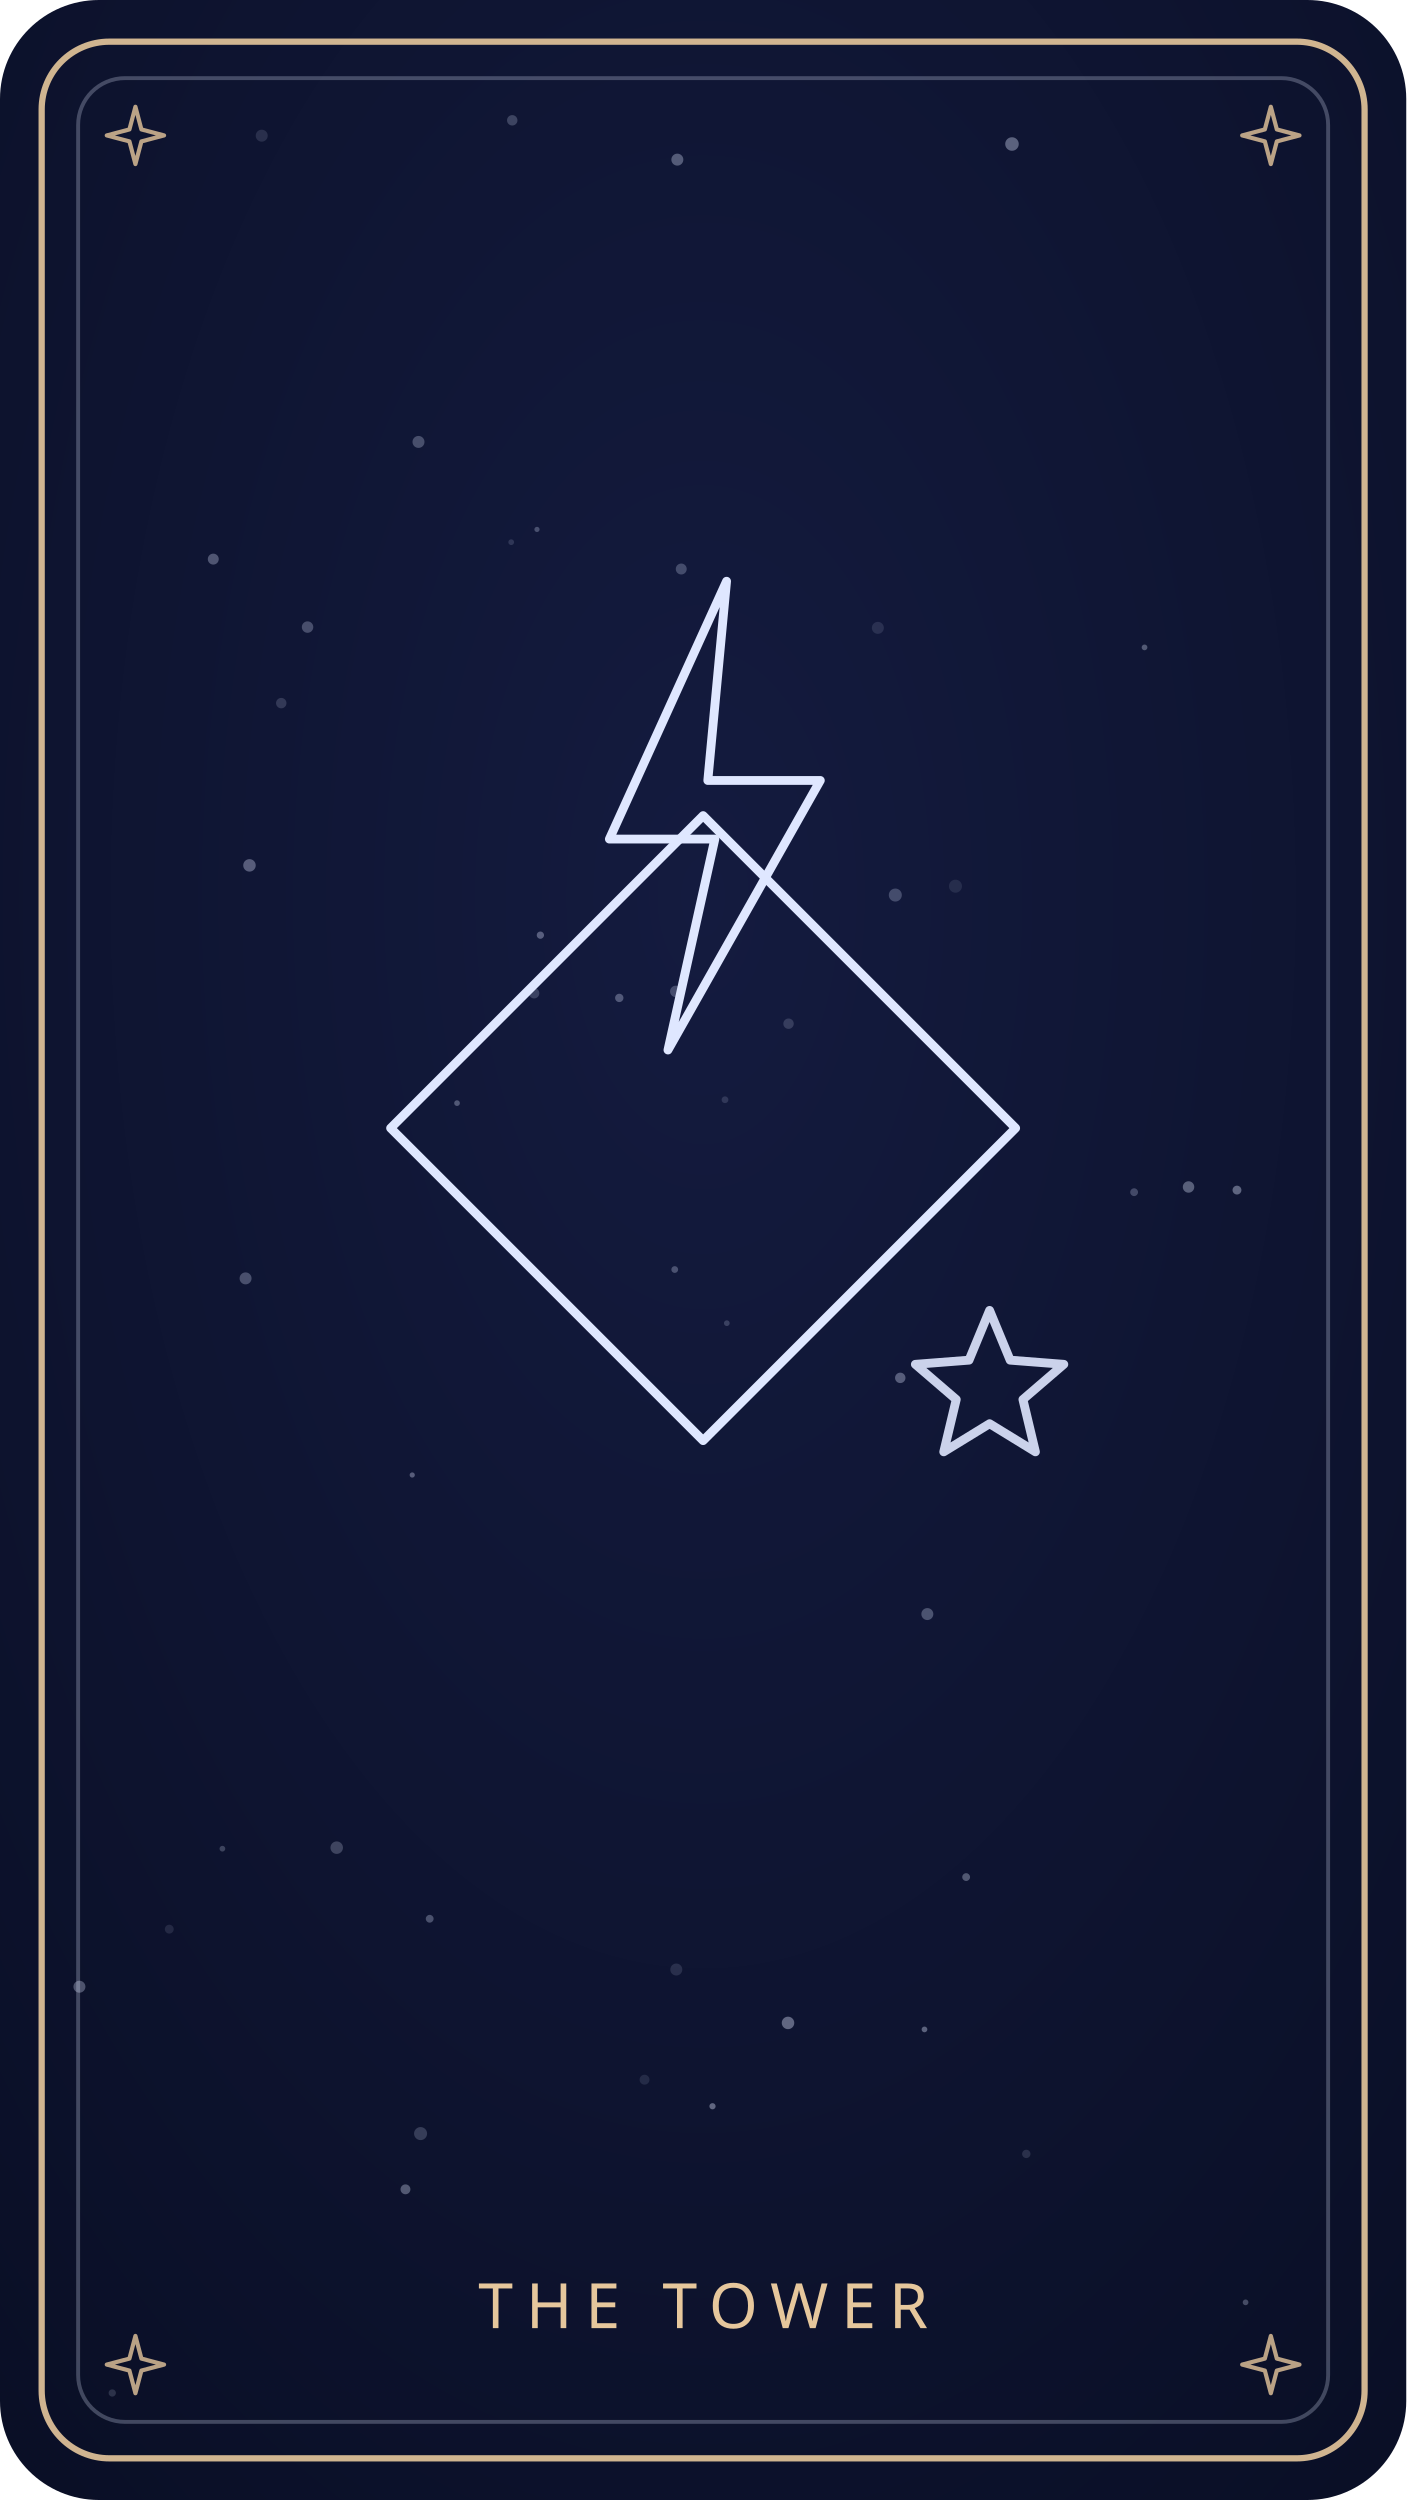
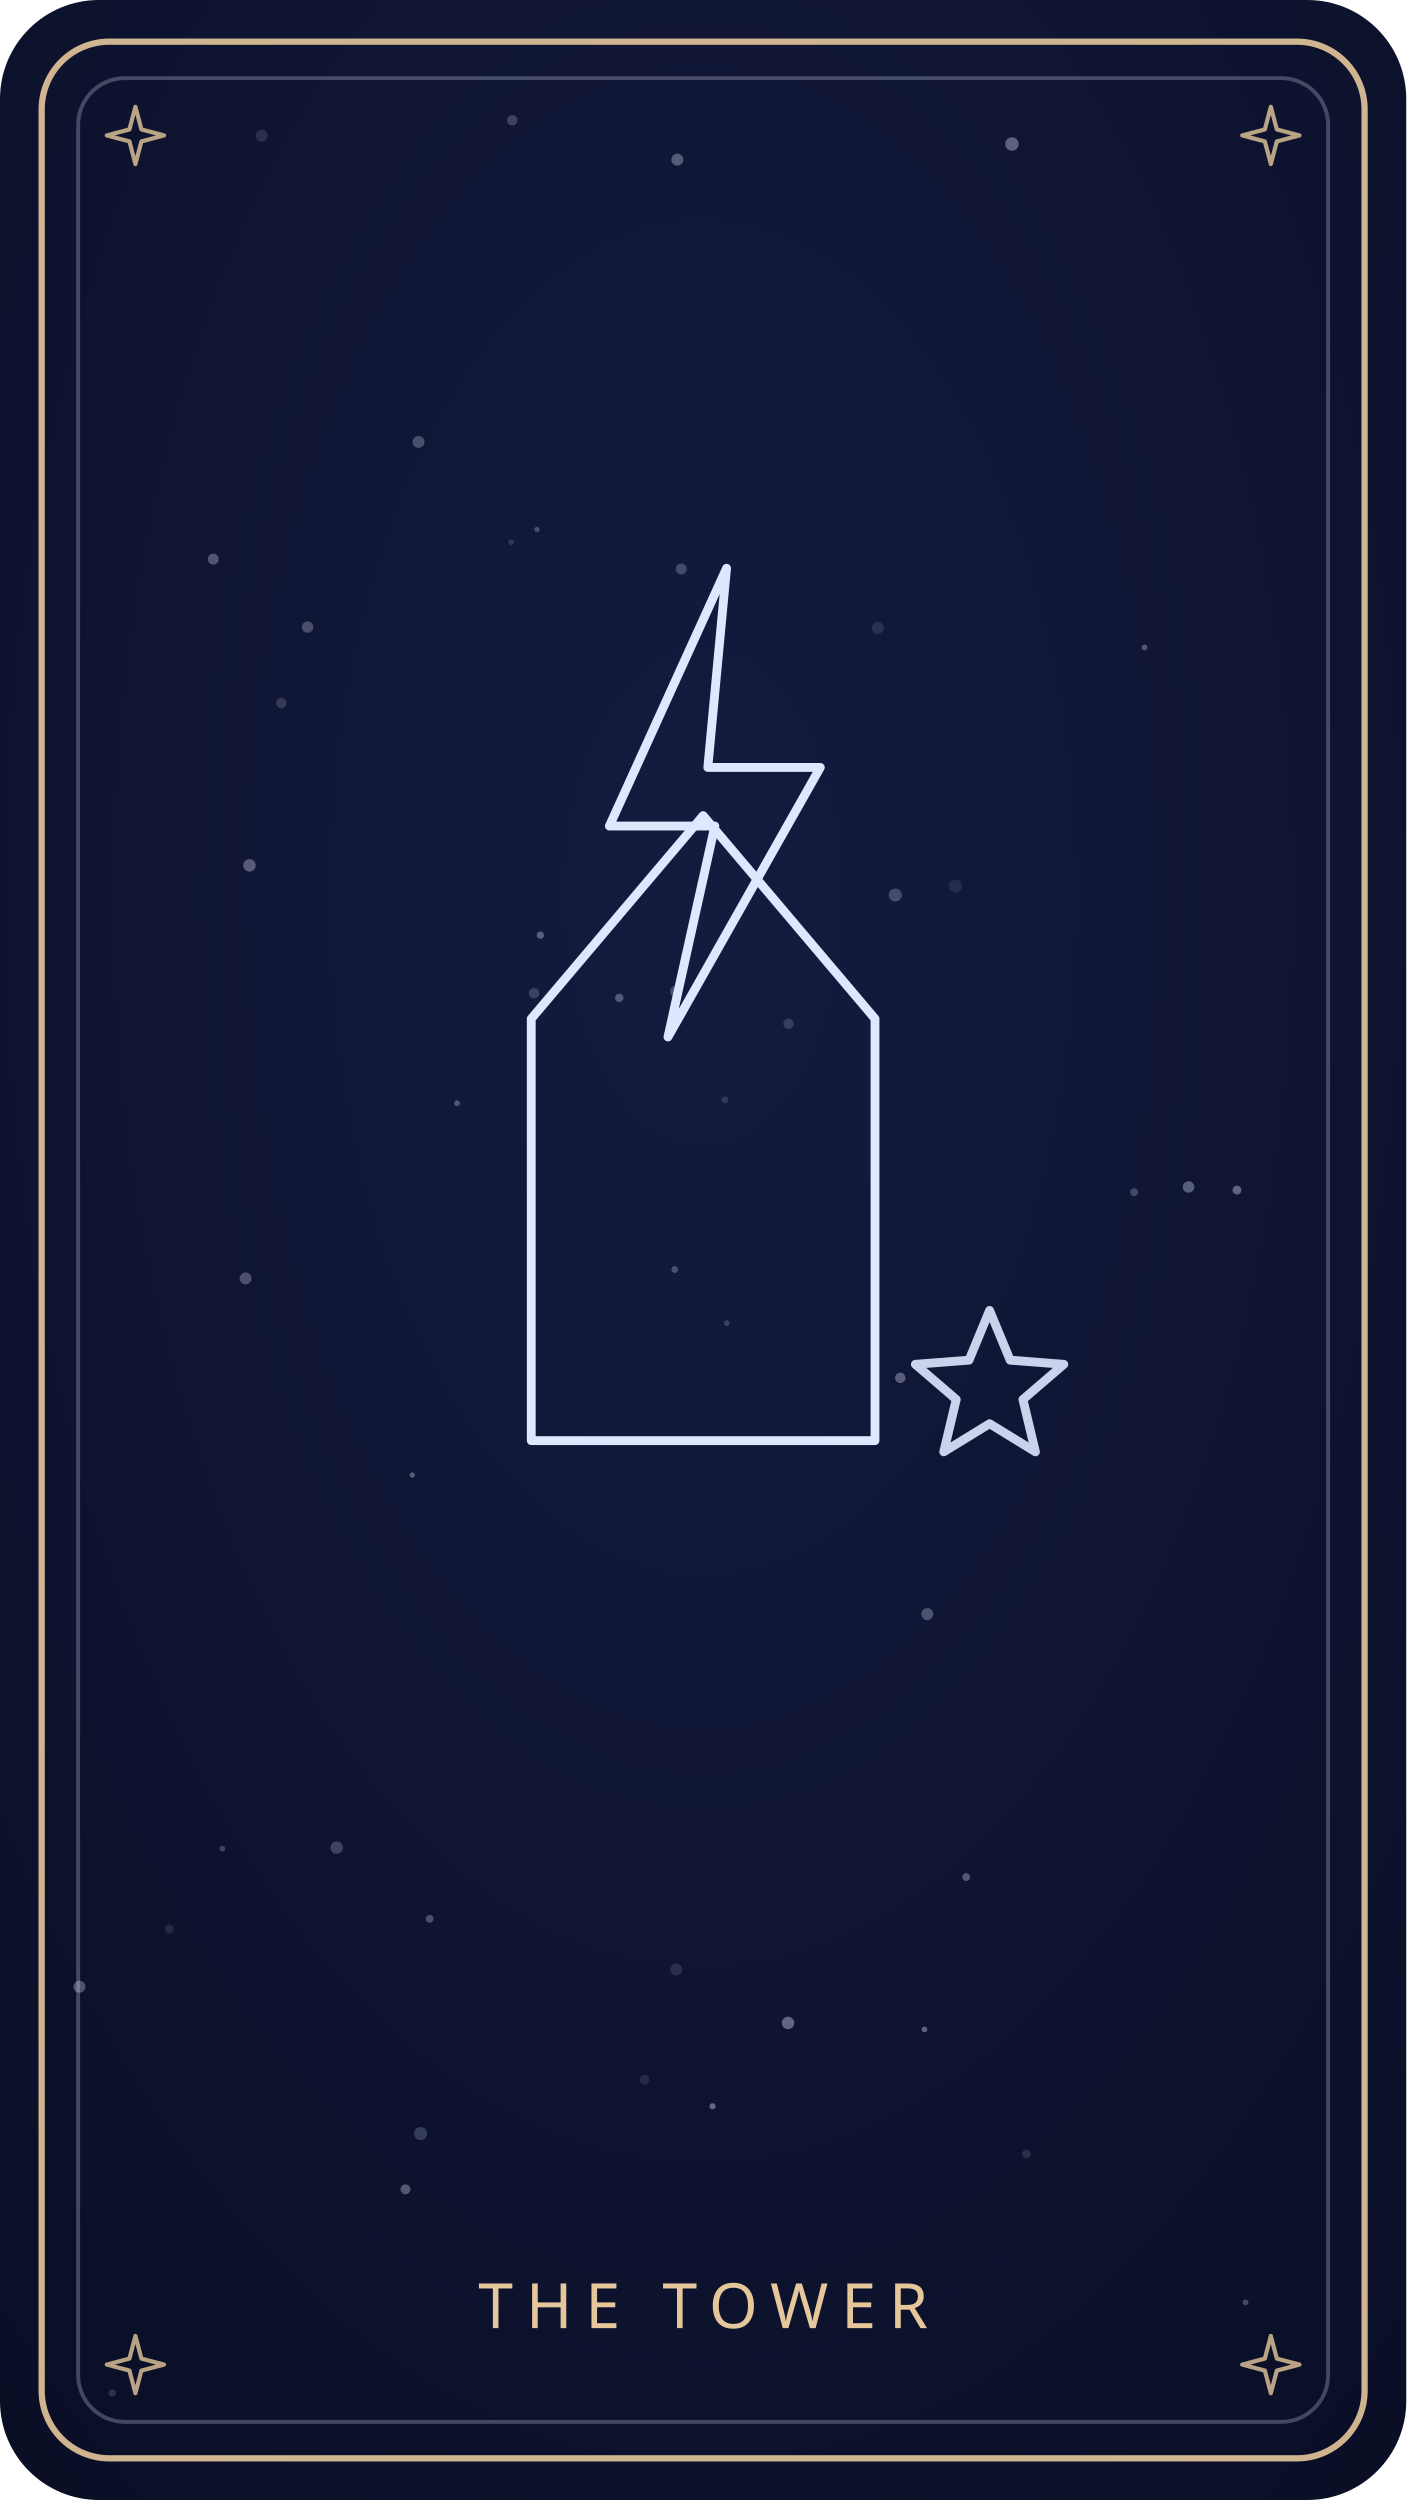
<svg xmlns="http://www.w3.org/2000/svg" viewBox="0 0 540 960" width="540" height="960">
  <defs>
    <radialGradient id="bg" cx="50%" cy="36%" r="85%">
      <stop offset="0%" stop-color="#141b3f" />
      <stop offset="100%" stop-color="#090e24" />
    </radialGradient>
  </defs>
  <rect x="0" y="0" width="540" height="960" rx="38" fill="url(#bg)" />
  <circle cx="205.1" cy="381.4" r="2.0" fill="#dfe7ff" stroke="none" fill-opacity="0.20" />
  <circle cx="343.8" cy="343.7" r="2.5" fill="#dfe7ff" stroke="none" fill-opacity="0.25" />
  <circle cx="259.1" cy="487.5" r="1.3" fill="#dfe7ff" stroke="none" fill-opacity="0.28" />
  <line x1="311.6" y1="322.6" x2="316.6" y2="322.6" w="1.2" color="#dfe7ff" op="0.208" />
  <line x1="311.6" y1="322.6" x2="311.6" y2="327.6" w="1.2" color="#dfe7ff" op="0.208" />
  <line x1="311.6" y1="322.6" x2="306.6" y2="322.6" w="1.2" color="#dfe7ff" op="0.208" />
  <line x1="311.6" y1="322.6" x2="311.6" y2="317.7" w="1.2" color="#dfe7ff" op="0.208" />
  <line x1="170.3" y1="583.5" x2="177.2" y2="583.5" w="1.2" color="#dfe7ff" op="0.344" />
  <line x1="170.3" y1="583.5" x2="170.3" y2="590.4" w="1.2" color="#dfe7ff" op="0.344" />
  <line x1="170.3" y1="583.5" x2="163.5" y2="583.5" w="1.2" color="#dfe7ff" op="0.344" />
  <line x1="170.3" y1="583.5" x2="170.3" y2="576.7" w="1.2" color="#dfe7ff" op="0.344" />
  <circle cx="118.1" cy="240.8" r="2.2" fill="#dfe7ff" stroke="none" fill-opacity="0.27" />
  <circle cx="95.8" cy="332.3" r="2.4" fill="#dfe7ff" stroke="none" fill-opacity="0.34" />
  <line x1="289.6" y1="789.7" x2="293.8" y2="789.7" w="1.2" color="#dfe7ff" op="0.275" />
  <line x1="289.6" y1="789.7" x2="289.6" y2="793.9" w="1.2" color="#dfe7ff" op="0.275" />
  <line x1="289.6" y1="789.7" x2="285.4" y2="789.7" w="1.2" color="#dfe7ff" op="0.275" />
  <line x1="289.6" y1="789.7" x2="289.6" y2="785.5" w="1.2" color="#dfe7ff" op="0.275" />
  <line x1="307.2" y1="112.4" x2="312.5" y2="112.4" w="1.2" color="#dfe7ff" op="0.122" />
  <line x1="307.2" y1="112.4" x2="307.2" y2="117.8" w="1.2" color="#dfe7ff" op="0.122" />
  <line x1="307.2" y1="112.4" x2="301.9" y2="112.4" w="1.2" color="#dfe7ff" op="0.122" />
  <line x1="307.2" y1="112.4" x2="307.2" y2="107.1" w="1.2" color="#dfe7ff" op="0.122" />
  <circle cx="278.4" cy="422.3" r="1.3" fill="#dfe7ff" stroke="none" fill-opacity="0.15" />
  <circle cx="388.6" cy="55.3" r="2.6" fill="#dfe7ff" stroke="none" fill-opacity="0.37" />
  <circle cx="259.7" cy="756.3" r="2.3" fill="#dfe7ff" stroke="none" fill-opacity="0.13" />
  <circle cx="475.0" cy="457.0" r="1.7" fill="#dfe7ff" stroke="none" fill-opacity="0.38" />
  <circle cx="175.5" cy="423.6" r="1.1" fill="#dfe7ff" stroke="none" fill-opacity="0.31" />
  <circle cx="435.5" cy="457.8" r="1.5" fill="#dfe7ff" stroke="none" fill-opacity="0.25" />
  <line x1="160.8" y1="915.5" x2="166.6" y2="915.5" w="1.2" color="#dfe7ff" op="0.247" />
  <line x1="160.8" y1="915.5" x2="160.8" y2="921.3" w="1.2" color="#dfe7ff" op="0.247" />
  <line x1="160.8" y1="915.5" x2="155.0" y2="915.5" w="1.2" color="#dfe7ff" op="0.247" />
  <line x1="160.8" y1="915.5" x2="160.8" y2="909.7" w="1.2" color="#dfe7ff" op="0.247" />
  <circle cx="94.3" cy="490.9" r="2.3" fill="#dfe7ff" stroke="none" fill-opacity="0.28" />
  <line x1="338.6" y1="80.0" x2="344.3" y2="80.0" w="1.2" color="#dfe7ff" op="0.13" />
  <line x1="338.6" y1="80.0" x2="338.6" y2="85.7" w="1.2" color="#dfe7ff" op="0.13" />
  <line x1="338.6" y1="80.0" x2="333.0" y2="80.0" w="1.2" color="#dfe7ff" op="0.13" />
  <line x1="338.6" y1="80.0" x2="338.6" y2="74.4" w="1.2" color="#dfe7ff" op="0.13" />
  <circle cx="356.1" cy="619.8" r="2.3" fill="#dfe7ff" stroke="none" fill-opacity="0.29" />
  <line x1="337.3" y1="820.4" x2="344.3" y2="820.4" w="1.2" color="#dfe7ff" op="0.139" />
  <line x1="337.3" y1="820.4" x2="337.3" y2="827.3" w="1.2" color="#dfe7ff" op="0.139" />
  <line x1="337.3" y1="820.4" x2="330.4" y2="820.4" w="1.2" color="#dfe7ff" op="0.139" />
  <line x1="337.3" y1="820.4" x2="337.3" y2="813.5" w="1.2" color="#dfe7ff" op="0.139" />
  <circle cx="161.5" cy="819.3" r="2.5" fill="#dfe7ff" stroke="none" fill-opacity="0.20" />
  <circle cx="196.3" cy="208.2" r="1.1" fill="#dfe7ff" stroke="none" fill-opacity="0.15" />
  <line x1="56.5" y1="393.4" x2="63.3" y2="393.4" w="1.2" color="#dfe7ff" op="0.215" />
  <line x1="56.5" y1="393.4" x2="56.5" y2="400.2" w="1.2" color="#dfe7ff" op="0.215" />
  <line x1="56.5" y1="393.4" x2="49.7" y2="393.4" w="1.2" color="#dfe7ff" op="0.215" />
  <line x1="56.5" y1="393.4" x2="56.5" y2="386.5" w="1.2" color="#dfe7ff" op="0.215" />
  <circle cx="279.1" cy="508.1" r="1.1" fill="#dfe7ff" stroke="none" fill-opacity="0.20" />
  <circle cx="456.4" cy="455.8" r="2.2" fill="#dfe7ff" stroke="none" fill-opacity="0.35" />
  <circle cx="65.0" cy="740.8" r="1.7" fill="#dfe7ff" stroke="none" fill-opacity="0.11" />
  <circle cx="366.9" cy="340.3" r="2.5" fill="#dfe7ff" stroke="none" fill-opacity="0.10" />
  <circle cx="160.7" cy="169.7" r="2.3" fill="#dfe7ff" stroke="none" fill-opacity="0.27" />
  <line x1="322.5" y1="73.7" x2="328.2" y2="73.7" w="1.2" color="#dfe7ff" op="0.168" />
  <line x1="322.5" y1="73.7" x2="322.5" y2="79.4" w="1.2" color="#dfe7ff" op="0.168" />
  <line x1="322.5" y1="73.7" x2="316.8" y2="73.7" w="1.2" color="#dfe7ff" op="0.168" />
  <line x1="322.5" y1="73.7" x2="322.5" y2="68.0" w="1.2" color="#dfe7ff" op="0.168" />
  <circle cx="165.0" cy="736.8" r="1.5" fill="#dfe7ff" stroke="none" fill-opacity="0.29" />
  <circle cx="259.5" cy="380.7" r="2.2" fill="#dfe7ff" stroke="none" fill-opacity="0.25" />
  <circle cx="260.1" cy="61.3" r="2.3" fill="#dfe7ff" stroke="none" fill-opacity="0.33" />
  <circle cx="206.2" cy="203.3" r="1.0" fill="#dfe7ff" stroke="none" fill-opacity="0.27" />
  <line x1="304.1" y1="623.3" x2="310.5" y2="623.3" w="1.2" color="#dfe7ff" op="0.258" />
  <line x1="304.1" y1="623.3" x2="304.1" y2="629.7" w="1.2" color="#dfe7ff" op="0.258" />
  <line x1="304.1" y1="623.3" x2="297.8" y2="623.3" w="1.2" color="#dfe7ff" op="0.258" />
  <line x1="304.1" y1="623.3" x2="304.1" y2="617.0" w="1.2" color="#dfe7ff" op="0.258" />
  <circle cx="43.1" cy="918.9" r="1.4" fill="#dfe7ff" stroke="none" fill-opacity="0.16" />
  <line x1="119.1" y1="111.5" x2="126.7" y2="111.5" w="1.2" color="#dfe7ff" op="0.247" />
  <line x1="119.1" y1="111.5" x2="119.1" y2="119.1" w="1.2" color="#dfe7ff" op="0.247" />
  <line x1="119.1" y1="111.5" x2="111.5" y2="111.5" w="1.2" color="#dfe7ff" op="0.247" />
  <line x1="119.1" y1="111.5" x2="119.1" y2="103.9" w="1.2" color="#dfe7ff" op="0.247" />
  <circle cx="30.5" cy="762.9" r="2.3" fill="#dfe7ff" stroke="none" fill-opacity="0.31" />
  <circle cx="478.3" cy="884.1" r="1.1" fill="#dfe7ff" stroke="none" fill-opacity="0.28" />
  <circle cx="85.4" cy="709.9" r="1.1" fill="#dfe7ff" stroke="none" fill-opacity="0.23" />
  <circle cx="100.5" cy="52.1" r="2.3" fill="#dfe7ff" stroke="none" fill-opacity="0.13" />
  <circle cx="345.7" cy="529.1" r="2.0" fill="#dfe7ff" stroke="none" fill-opacity="0.34" />
  <circle cx="81.9" cy="214.7" r="2.1" fill="#dfe7ff" stroke="none" fill-opacity="0.31" />
  <circle cx="439.5" cy="248.6" r="1.1" fill="#dfe7ff" stroke="none" fill-opacity="0.32" />
  <circle cx="247.5" cy="798.6" r="1.9" fill="#dfe7ff" stroke="none" fill-opacity="0.11" />
  <circle cx="371.0" cy="720.8" r="1.5" fill="#dfe7ff" stroke="none" fill-opacity="0.32" />
  <circle cx="302.6" cy="776.8" r="2.4" fill="#dfe7ff" stroke="none" fill-opacity="0.39" />
  <circle cx="337.1" cy="241.1" r="2.3" fill="#dfe7ff" stroke="none" fill-opacity="0.12" />
  <circle cx="394.1" cy="827.1" r="1.6" fill="#dfe7ff" stroke="none" fill-opacity="0.14" />
  <circle cx="207.5" cy="359.1" r="1.4" fill="#dfe7ff" stroke="none" fill-opacity="0.34" />
  <circle cx="108.0" cy="270.0" r="2.0" fill="#dfe7ff" stroke="none" fill-opacity="0.17" />
  <line x1="280.3" y1="908.5" x2="289.1" y2="908.5" w="1.2" color="#dfe7ff" op="0.385" />
  <line x1="280.3" y1="908.5" x2="280.3" y2="917.4" w="1.2" color="#dfe7ff" op="0.385" />
  <line x1="280.3" y1="908.5" x2="271.4" y2="908.5" w="1.2" color="#dfe7ff" op="0.385" />
  <line x1="280.3" y1="908.5" x2="280.3" y2="899.7" w="1.2" color="#dfe7ff" op="0.385" />
  <circle cx="129.3" cy="709.5" r="2.4" fill="#dfe7ff" stroke="none" fill-opacity="0.23" />
  <line x1="199.9" y1="586.7" x2="206.8" y2="586.7" w="1.2" color="#dfe7ff" op="0.36" />
  <line x1="199.9" y1="586.7" x2="199.9" y2="593.6" w="1.2" color="#dfe7ff" op="0.36" />
  <line x1="199.9" y1="586.7" x2="193.0" y2="586.7" w="1.2" color="#dfe7ff" op="0.36" />
  <line x1="199.9" y1="586.7" x2="199.9" y2="579.8" w="1.2" color="#dfe7ff" op="0.36" />
  <circle cx="261.6" cy="218.5" r="2.1" fill="#dfe7ff" stroke="none" fill-opacity="0.25" />
  <circle cx="355.0" cy="779.3" r="1.1" fill="#dfe7ff" stroke="none" fill-opacity="0.37" />
  <line x1="242.0" y1="596.1" x2="247.6" y2="596.1" w="1.2" color="#dfe7ff" op="0.128" />
  <line x1="242.0" y1="596.1" x2="242.0" y2="601.8" w="1.2" color="#dfe7ff" op="0.128" />
  <line x1="242.0" y1="596.1" x2="236.3" y2="596.1" w="1.2" color="#dfe7ff" op="0.128" />
  <line x1="242.0" y1="596.1" x2="242.0" y2="590.5" w="1.2" color="#dfe7ff" op="0.128" />
  <circle cx="196.7" cy="46.2" r="2.0" fill="#dfe7ff" stroke="none" fill-opacity="0.22" />
  <circle cx="302.8" cy="393.1" r="2.0" fill="#dfe7ff" stroke="none" fill-opacity="0.17" />
  <line x1="203.9" y1="447.5" x2="210.8" y2="447.5" w="1.2" color="#dfe7ff" op="0.311" />
  <line x1="203.9" y1="447.5" x2="203.9" y2="454.5" w="1.2" color="#dfe7ff" op="0.311" />
  <line x1="203.9" y1="447.5" x2="196.9" y2="447.5" w="1.2" color="#dfe7ff" op="0.311" />
  <line x1="203.9" y1="447.5" x2="203.9" y2="440.5" w="1.2" color="#dfe7ff" op="0.311" />
  <circle cx="273.6" cy="808.8" r="1.2" fill="#dfe7ff" stroke="none" fill-opacity="0.39" />
  <line x1="326.8" y1="552.8" x2="330.9" y2="552.8" w="1.2" color="#dfe7ff" op="0.306" />
  <line x1="326.8" y1="552.8" x2="326.8" y2="556.9" w="1.2" color="#dfe7ff" op="0.306" />
  <line x1="326.8" y1="552.8" x2="322.7" y2="552.8" w="1.2" color="#dfe7ff" op="0.306" />
  <line x1="326.8" y1="552.8" x2="326.8" y2="548.7" w="1.2" color="#dfe7ff" op="0.306" />
  <circle cx="237.8" cy="383.2" r="1.6" fill="#dfe7ff" stroke="none" fill-opacity="0.31" />
  <circle cx="155.7" cy="840.7" r="1.9" fill="#dfe7ff" stroke="none" fill-opacity="0.33" />
  <circle cx="158.3" cy="566.4" r="1.0" fill="#dfe7ff" stroke="none" fill-opacity="0.34" />
-   <path d="M 390.0 433.2 L 270.0 553.2 L 150.0 433.2 L 270.0 313.2 Z" fill="none" stroke="#dfe7ff" stroke-width="3.4" stroke-linecap="round" stroke-linejoin="round" />
-   <path d="M 279.0 223.2 L 234.0 322.2 L 274.5 322.2 L 256.5 403.2 L 315.0 299.7 L 271.8 299.7 Z" fill="none" stroke="#dfe7ff" stroke-width="3.4" stroke-linecap="round" stroke-linejoin="round" />
+   <path d="M 204.0 553.2 L 204.0 391.2 L 270.0 313.2 L 336.0 391.2 L 336.0 553.2 L 204.0 553.2 Z" fill="none" stroke="#dfe7ff" stroke-width="3.4" stroke-linecap="round" stroke-linejoin="round" />
+   <path d="M 279.0 218.2 L 234.0 317.2 L 274.5 317.2 L 256.5 398.2 L 315.0 294.7 L 271.8 294.7 Z" fill="none" stroke="#dfe7ff" stroke-width="3.4" stroke-linecap="round" stroke-linejoin="round" />
  <path d="M 397.6 557.5 L 380.0 546.7 L 362.4 557.5 L 367.2 537.4 L 351.5 523.9 L 372.1 522.3 L 380.0 503.2 L 387.9 522.3 L 408.5 523.9 L 392.8 537.4 Z" fill="none" stroke="#dfe7ff" stroke-width="3.4" stroke-linecap="round" stroke-linejoin="round" stroke-opacity="0.90" />
  <rect x="16" y="16" width="508" height="928" rx="26" fill="none" stroke="#e6c79c" stroke-width="2.4" stroke-linecap="round" stroke-linejoin="round" stroke-opacity="0.90" />
  <rect x="30" y="30" width="480" height="900" rx="18" fill="none" stroke="#dfe7ff" stroke-width="1.5" stroke-linecap="round" stroke-linejoin="round" stroke-opacity="0.26" />
  <path d="M 52.0 41.0 L 54.3 49.7 L 63.0 52.0 L 54.3 54.3 L 52.0 63.0 L 49.7 54.3 L 41.0 52.0 L 49.7 49.7 Z" fill="none" stroke="#e6c79c" stroke-width="1.6" stroke-linecap="round" stroke-linejoin="round" stroke-opacity="0.80" />
  <path d="M 488.0 41.0 L 490.3 49.7 L 499.0 52.0 L 490.3 54.3 L 488.0 63.0 L 485.7 54.3 L 477.0 52.0 L 485.7 49.7 Z" fill="none" stroke="#e6c79c" stroke-width="1.6" stroke-linecap="round" stroke-linejoin="round" stroke-opacity="0.80" />
  <path d="M 52.0 897.0 L 54.3 905.7 L 63.0 908.0 L 54.3 910.3 L 52.0 919.0 L 49.7 910.3 L 41.0 908.0 L 49.7 905.7 Z" fill="none" stroke="#e6c79c" stroke-width="1.6" stroke-linecap="round" stroke-linejoin="round" stroke-opacity="0.80" />
  <path d="M 488.0 897.0 L 490.3 905.7 L 499.0 908.0 L 490.3 910.3 L 488.0 919.0 L 485.7 910.3 L 477.0 908.0 L 485.7 905.7 Z" fill="none" stroke="#e6c79c" stroke-width="1.6" stroke-linecap="round" stroke-linejoin="round" stroke-opacity="0.80" />
  <text x="270" y="894" text-anchor="middle" fill="#e6c79c" font-family="'Avenir Next', system-ui, sans-serif" font-size="24" letter-spacing="5" font-weight="500">THE TOWER</text>
</svg>
